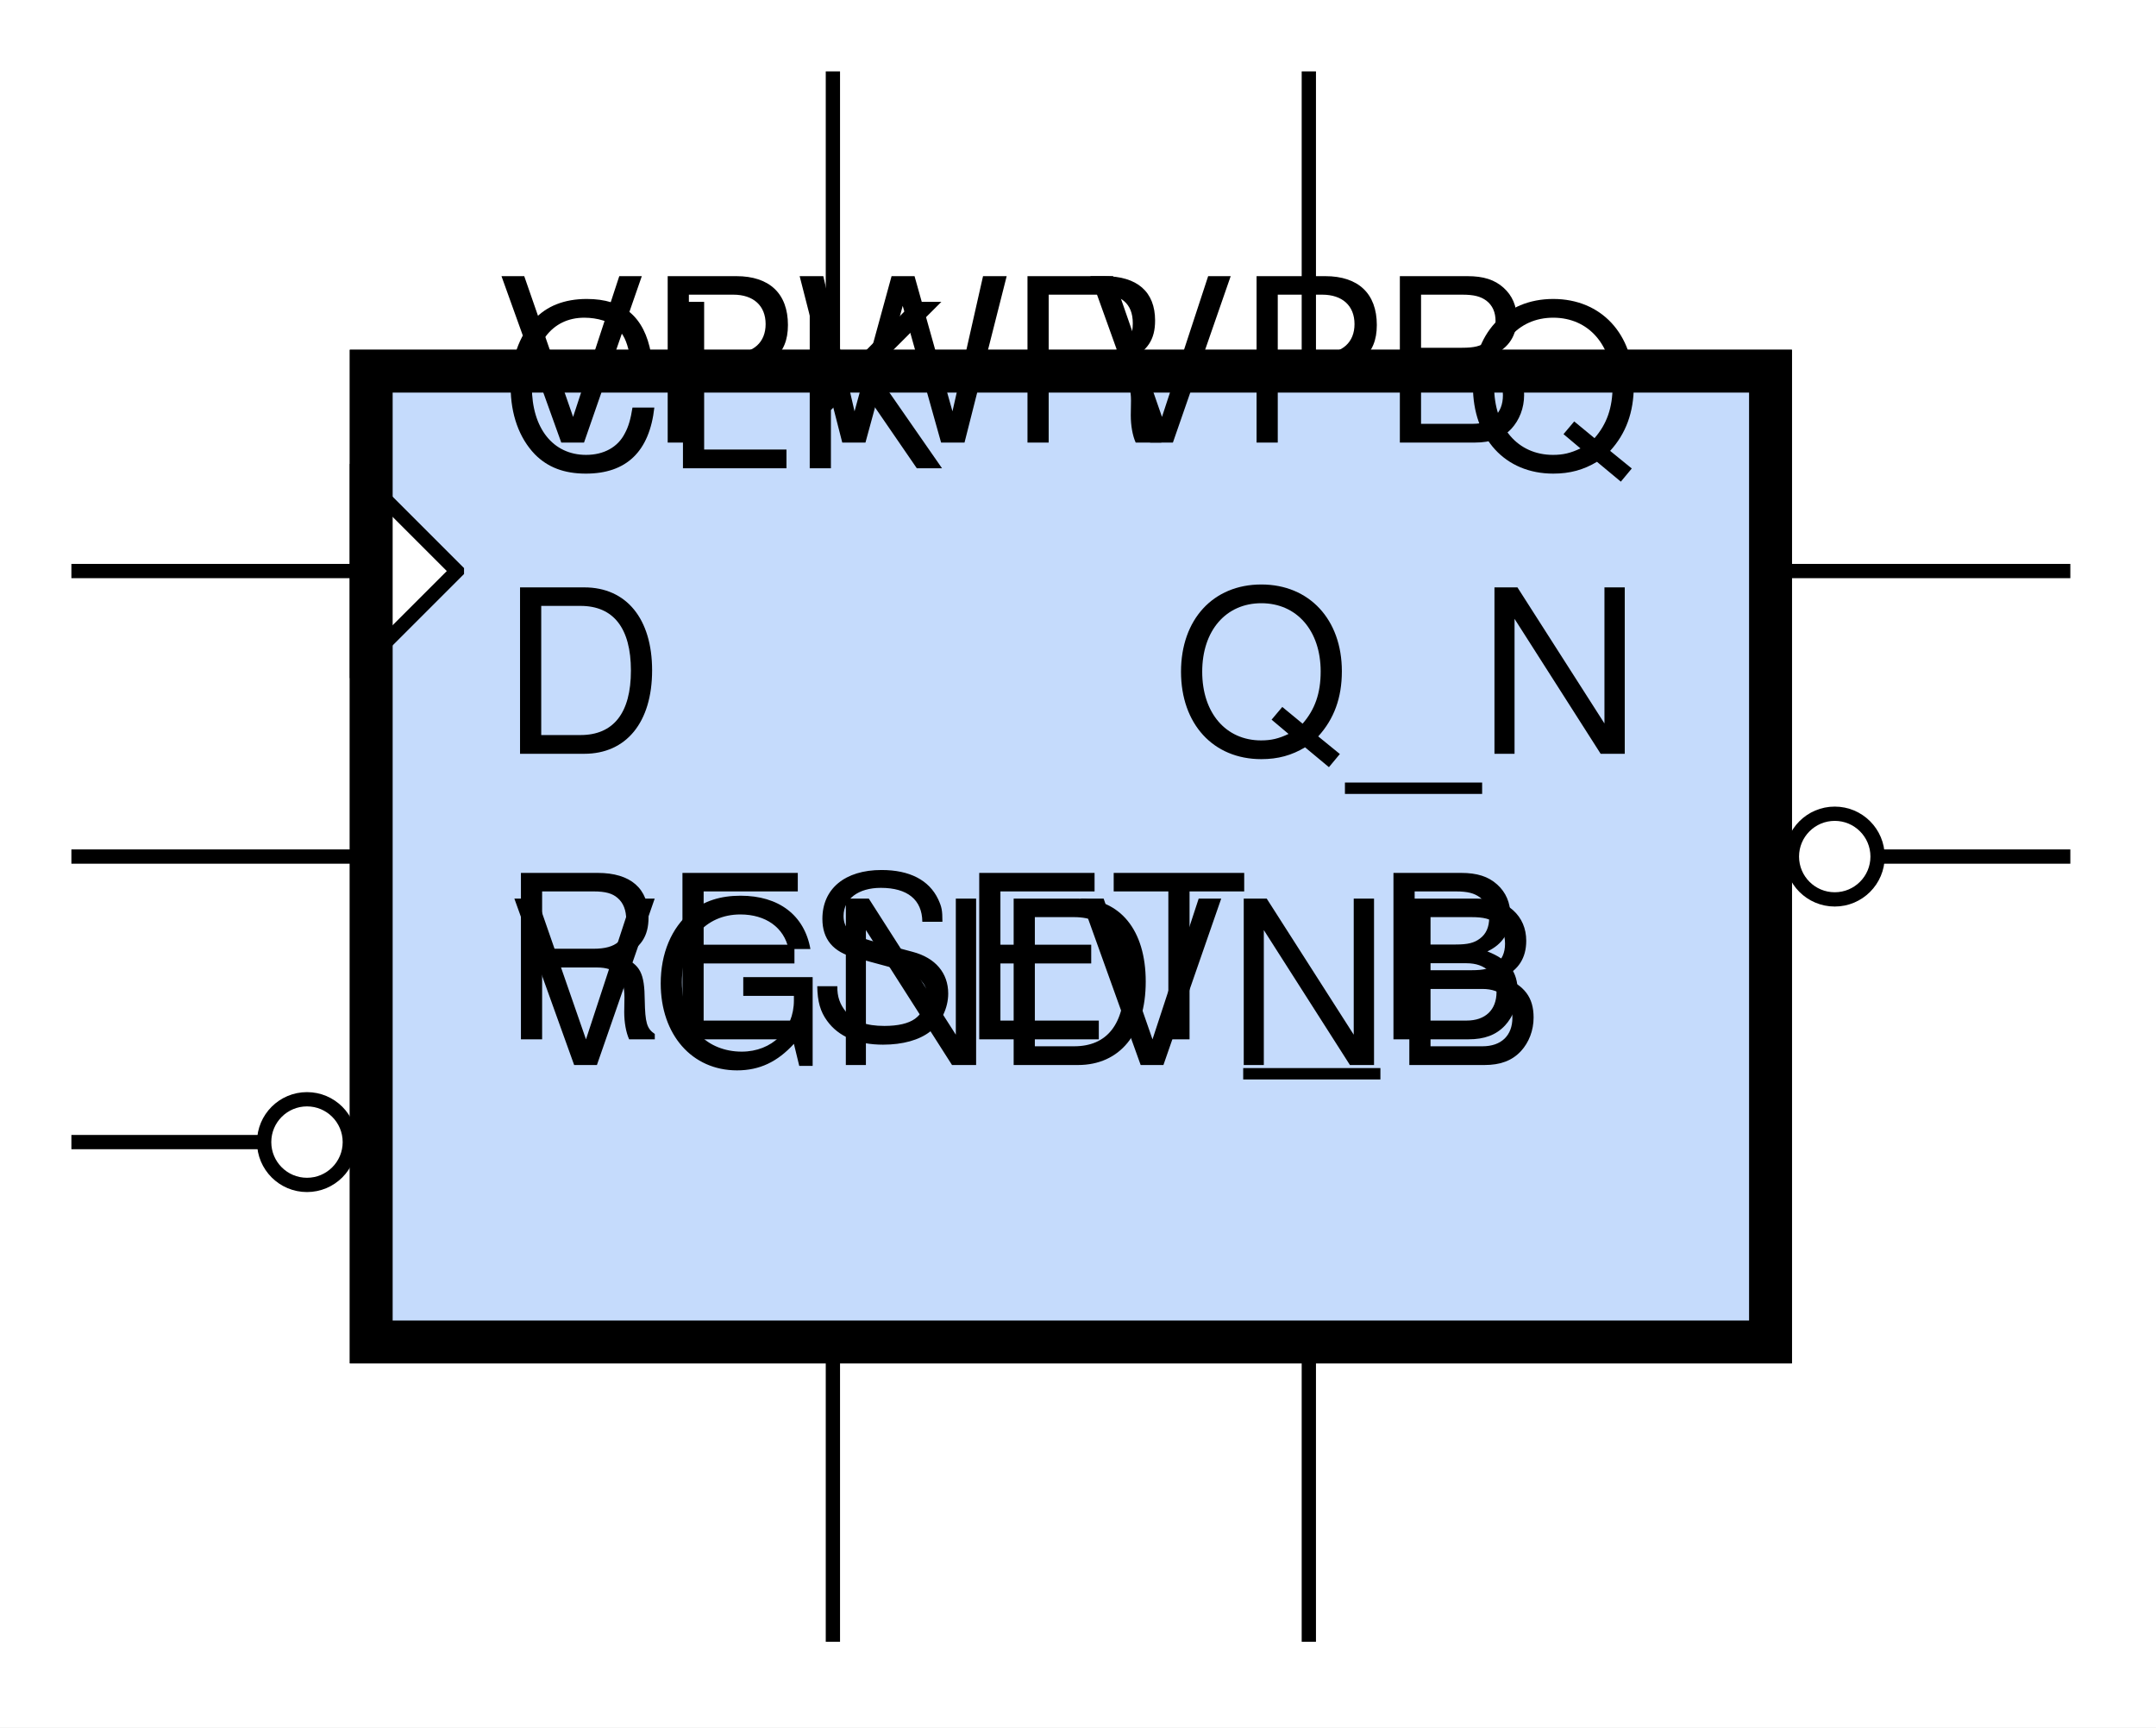
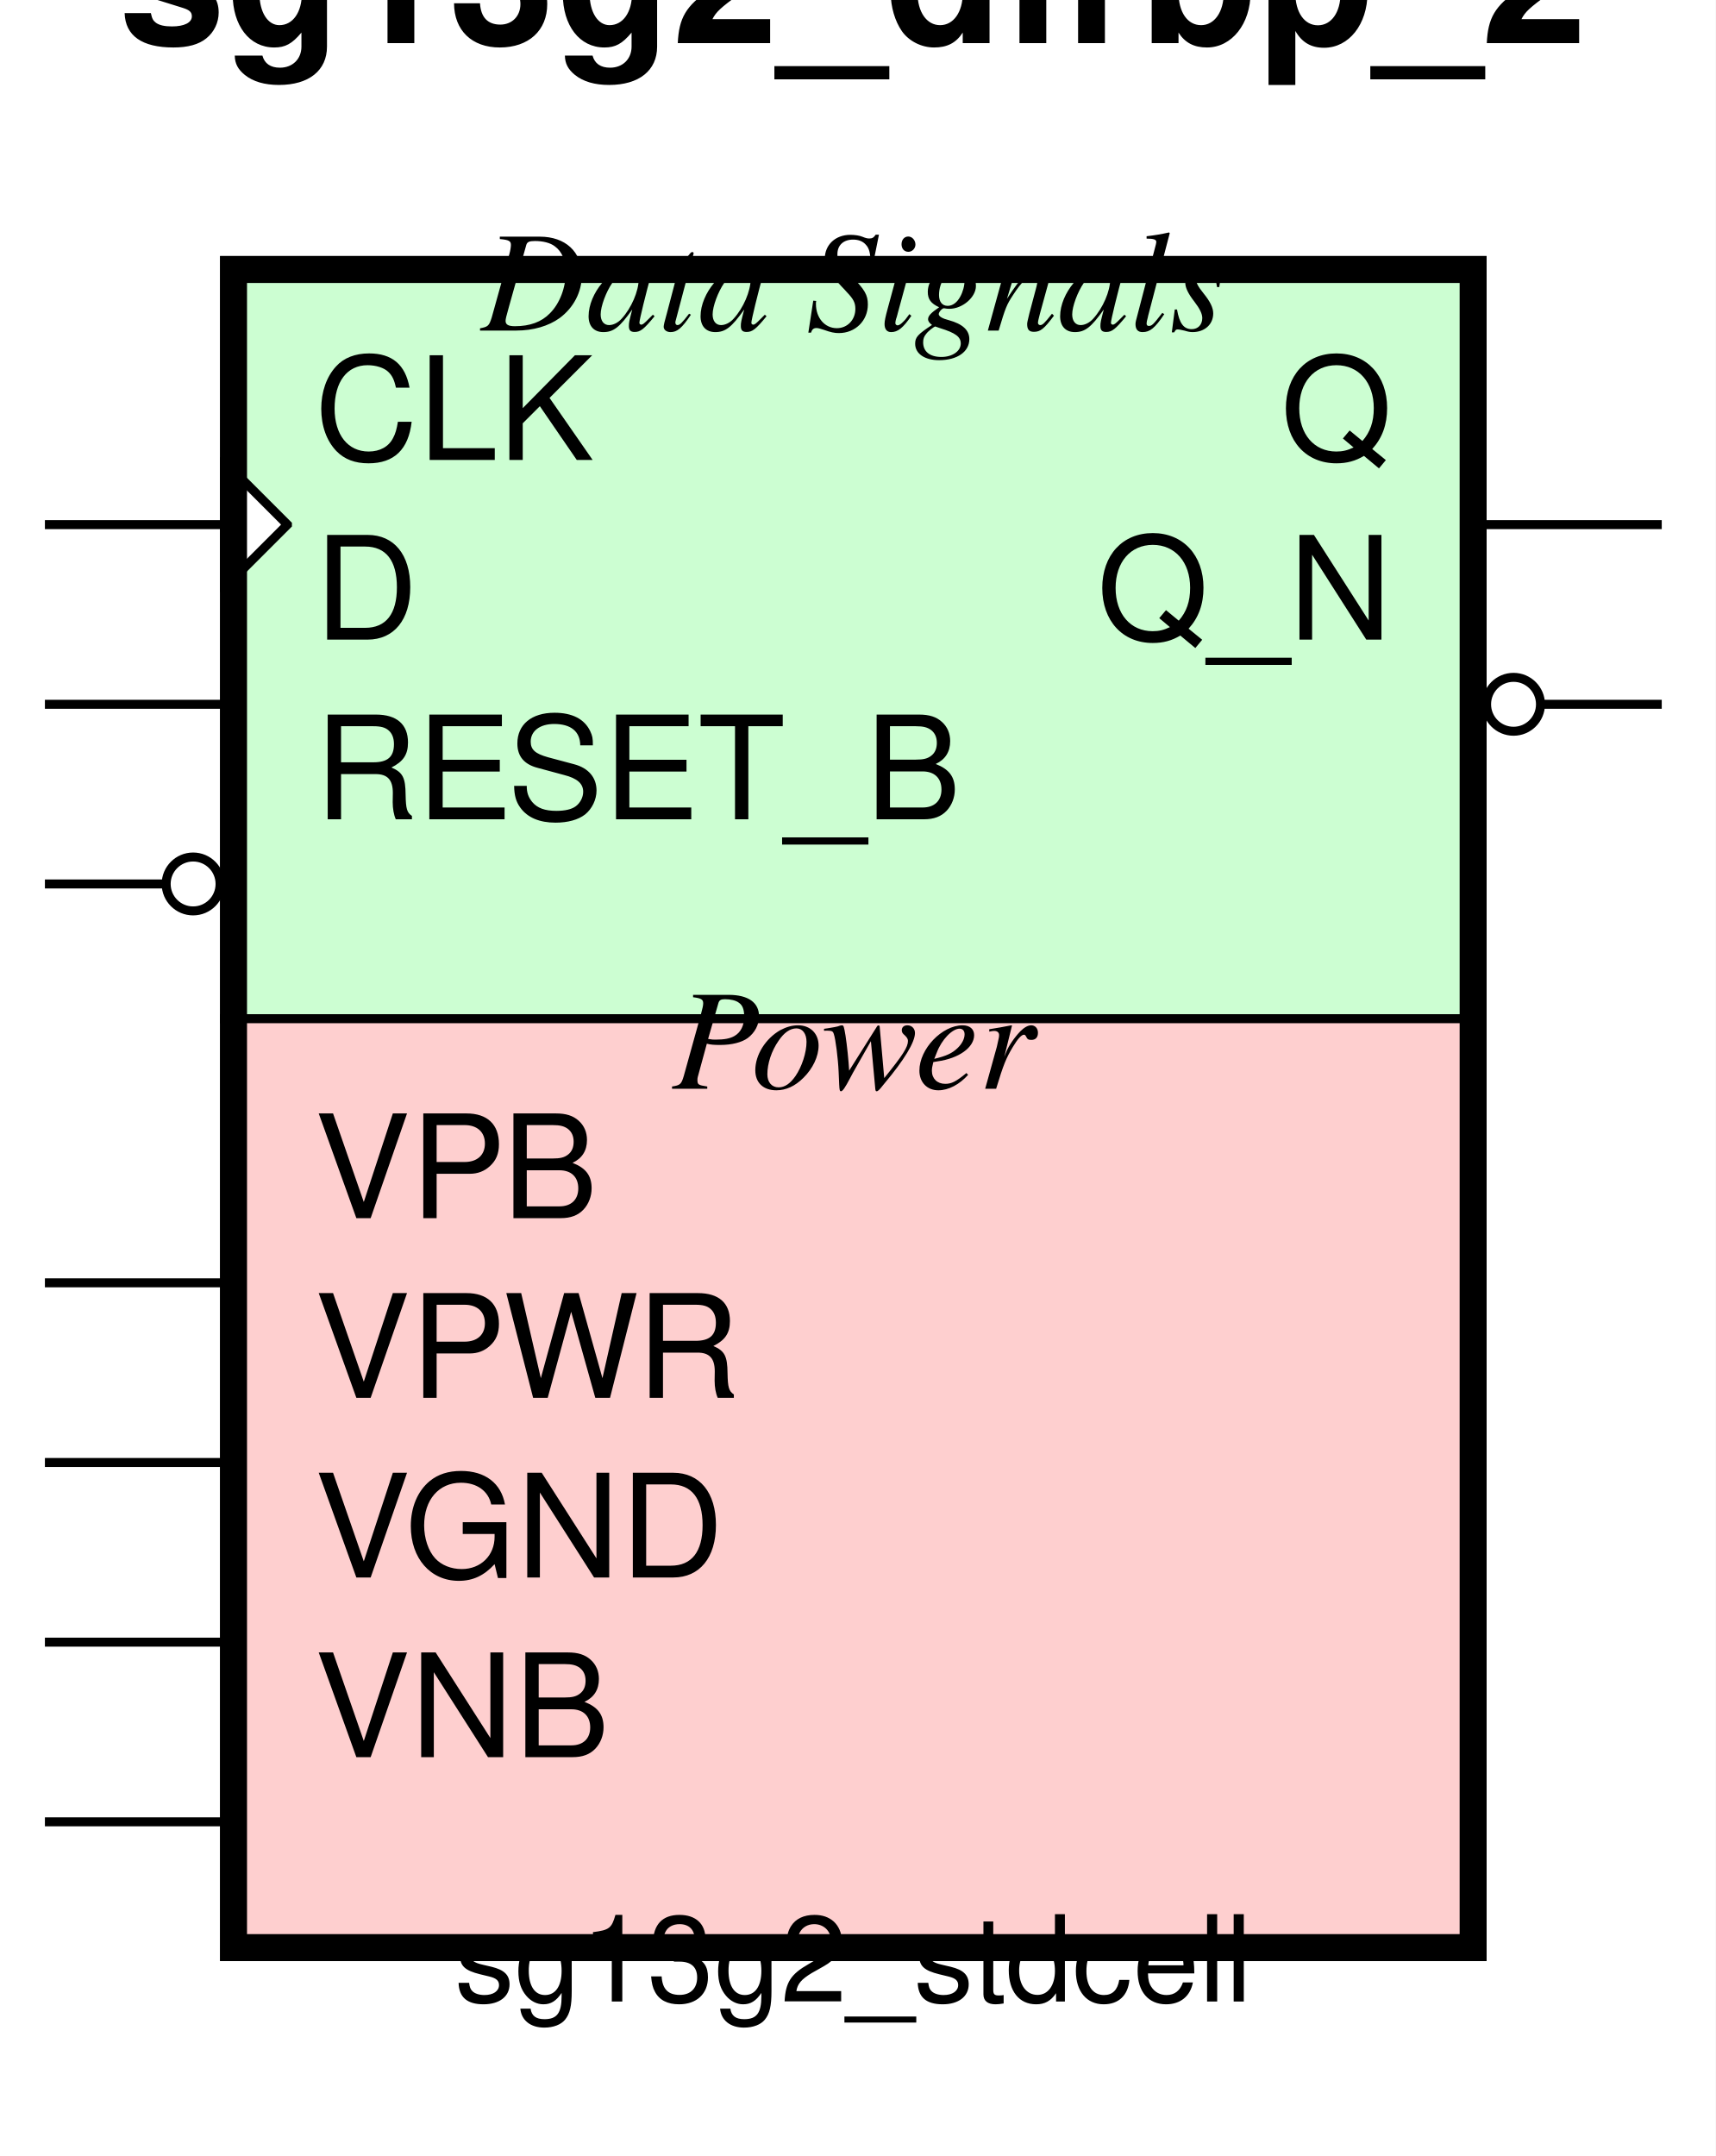
- <svg xmlns="http://www.w3.org/2000/svg" xml:space="preserve" width="151" height="121" viewBox="-25 -40 151.0 121.0" version="1.1">
+ <svg xmlns="http://www.w3.org/2000/svg" xml:space="preserve" width="191" height="240" viewBox="-25 -44 191.0 240.0" version="1.1">
  <style type="text/css">

.fnt1 {fill:#000000;
+     font-family:Times; font-size:12pt; font-weight:normal; font-style:italic;}
+ .fnt2 {fill:#000000;
    font-family:Helvetica; font-size:12pt; font-weight:normal; font-style:normal;}
+ .fnt3 {fill:#000000;
+     font-family:Helvetica; font-size:16pt; font-weight:bold; font-style:normal;}
+ .fnt4 {fill:#000000;
+     font-family:Helvetica; font-size:10pt; font-weight:normal; font-style:normal;}
.label {fill:#000;
  text-anchor:middle;
  font-size:16pt; font-weight:bold; font-family:Sans;}
.link {fill: #0D47A1;}
.link:hover {fill: #0D47A1; text-decoration:underline;}
.link:visited {fill: #4A148C;}

</style>
  <defs>
+     <marker id="bubble" markerWidth="7.0" markerHeight="7.0" viewBox="0 0 7.0 7.0" refX="3.5" refY="3.5" orient="auto" markerUnits="userSpaceOnUse">
+       <g transform="translate(3.5,3.5)">
+         <ellipse cx="0.0" cy="0.0" rx="3.0" ry="3.0" stroke="#000000" fill="#FFFFFF" stroke-width="1" />
+       </g>
+     </marker>
    <marker id="clock" markerWidth="8.0" markerHeight="15.0" viewBox="0 0 8.0 15.0" refX="0.5" refY="7.5" orient="auto" markerUnits="userSpaceOnUse">
      <g transform="translate(0.5,7.5)">
        <path d="M 0 -7 L 0 7 L 7 0 z" stroke="#000000" fill="#FFFFFF" stroke-width="1" />
      </g>
    </marker>
-     <marker id="bubble" markerWidth="7.0" markerHeight="7.0" viewBox="0 0 7.0 7.0" refX="3.5" refY="3.5" orient="auto" markerUnits="userSpaceOnUse">
-       <g transform="translate(3.5,3.5)">
-         <ellipse cx="0.0" cy="0.0" rx="3.0" ry="3.0" stroke="#000000" fill="#FFFFFF" stroke-width="1" />
-       </g>
-     </marker>
  </defs>
-   <rect x="-25" y="-40" width="100%" height="100%" fill="white" />
+   <rect x="-25" y="-44" width="100%" height="100%" fill="white" />
  <g transform="translate(0,0)">
-     <rect x="0" y="-15.0" width="100.0" height="70.0" stroke="#000000" fill="#C5DBFC" stroke-width="1" />
-     <g transform="translate(0,0)">
+     <rect x="0" y="-15.0" width="140.0" height="84.4" stroke="#000000" fill="#CCFED2" stroke-width="1" />
+     <text class="fnt1" x="70.0" y="0" text-anchor="middle" dy="-7.2">Data Signals</text>
+     <g transform="translate(0,14.4)">
      <line x1="-20" y1="0" x2="0" y2="0" stroke="#000000" fill="none" stroke-width="1" marker-end="url(#clock)" />
-       <text class="fnt1" x="10" y="0" text-anchor="normal" dy="-7.2">CLK</text>
+       <text class="fnt2" x="10" y="0" text-anchor="normal" dy="-7.2">CLK</text>
    </g>
-     <g transform="translate(0,20)">
+     <g transform="translate(0,34.4)">
      <line x1="-20" y1="0" x2="0" y2="0" stroke="#000000" fill="none" stroke-width="1" />
-       <text class="fnt1" x="10" y="0" text-anchor="normal" dy="-7.2">D</text>
+       <text class="fnt2" x="10" y="0" text-anchor="normal" dy="-7.2">D</text>
    </g>
-     <g transform="translate(0,40)">
+     <g transform="translate(0,54.4)">
      <line x1="-20" y1="0" x2="-3.5" y2="0.0" stroke="#000000" fill="none" stroke-width="1" marker-end="url(#bubble)" />
-       <text class="fnt1" x="10" y="0" text-anchor="normal" dy="-7.2">RESET_B</text>
+       <text class="fnt2" x="10" y="0" text-anchor="normal" dy="-7.2">RESET_B</text>
    </g>
-     <g transform="translate(100.0,0)">
+     <g transform="translate(140.0,14.4)">
      <line x1="20" y1="0" x2="0" y2="0" stroke="#000000" fill="none" stroke-width="1" />
-       <text class="fnt1" x="-10" y="0" text-anchor="end" dy="-7.2">Q</text>
+       <text class="fnt2" x="-10" y="0" text-anchor="end" dy="-7.2">Q</text>
    </g>
-     <g transform="translate(100.0,20)">
+     <g transform="translate(140.0,34.4)">
      <line x1="20" y1="0" x2="3.5" y2="-4.286263797015736e-16" stroke="#000000" fill="none" stroke-width="1" marker-end="url(#bubble)" />
-       <text class="fnt1" x="-10" y="0" text-anchor="end" dy="-7.2">Q_N</text>
-     </g>
-     <g transform="translate(33.33333,-15.0)">
-       <line x1="0" y1="-20" x2="0" y2="0" stroke="#000000" fill="none" stroke-width="1" />
-       <text class="fnt1" x="0" y="10" text-anchor="middle" dy="-4.0">VPWR</text>
-     </g>
-     <g transform="translate(66.66667,-15.0)">
-       <line x1="0" y1="-20" x2="0" y2="0" stroke="#000000" fill="none" stroke-width="1" />
-       <text class="fnt1" x="0" y="10" text-anchor="middle" dy="-4.0">VPB</text>
-     </g>
-     <g transform="translate(33.33333,55.0)">
-       <line x1="0" y1="20" x2="0" y2="0" stroke="#000000" fill="none" stroke-width="1" />
-       <text class="fnt1" x="0" y="-10" text-anchor="middle" dy="-10.4">VGND</text>
-     </g>
-     <g transform="translate(66.66667,55.0)">
-       <line x1="0" y1="20" x2="0" y2="0" stroke="#000000" fill="none" stroke-width="1" />
-       <text class="fnt1" x="0" y="-10" text-anchor="middle" dy="-10.4">VNB</text>
+       <text class="fnt2" x="-10" y="0" text-anchor="end" dy="-7.2">Q_N</text>
    </g>
  </g>
-   <rect x="1.0" y="-14.0" width="98.0" height="68.0" stroke="#000000" fill="none" stroke-width="3" />
+   <g transform="translate(0,84.4)">
+     <rect x="0" y="-15.0" width="140.0" height="104.4" stroke="#000000" fill="#FECFCF" stroke-width="1" />
+     <text class="fnt1" x="70.0" y="0" text-anchor="middle" dy="-7.2">Power</text>
+     <g transform="translate(0,14.4)">
+       <line x1="-20" y1="0" x2="0" y2="0" stroke="#000000" fill="none" stroke-width="1" />
+       <text class="fnt2" x="10" y="0" text-anchor="normal" dy="-7.2">VPB</text>
+     </g>
+     <g transform="translate(0,34.4)">
+       <line x1="-20" y1="0" x2="0" y2="0" stroke="#000000" fill="none" stroke-width="1" />
+       <text class="fnt2" x="10" y="0" text-anchor="normal" dy="-7.2">VPWR</text>
+     </g>
+     <g transform="translate(0,54.4)">
+       <line x1="-20" y1="0" x2="0" y2="0" stroke="#000000" fill="none" stroke-width="1" />
+       <text class="fnt2" x="10" y="0" text-anchor="normal" dy="-7.2">VGND</text>
+     </g>
+     <g transform="translate(0,74.4)">
+       <line x1="-20" y1="0" x2="0" y2="0" stroke="#000000" fill="none" stroke-width="1" />
+       <text class="fnt2" x="10" y="0" text-anchor="normal" dy="-7.2">VNB</text>
+     </g>
+   </g>
+   <rect x="1.0" y="-14.0" width="138.0" height="186.8" stroke="#000000" fill="none" stroke-width="3" />
+   <text class="fnt3" x="70.0" y="-24.0" text-anchor="middle" dy="-15.2">sg13g2_dfrbp_2</text>
+   <text class="fnt4" x="70.0" y="182.8" text-anchor="middle" dy="-4.0">sg13g2_stdcell</text>
</svg>
